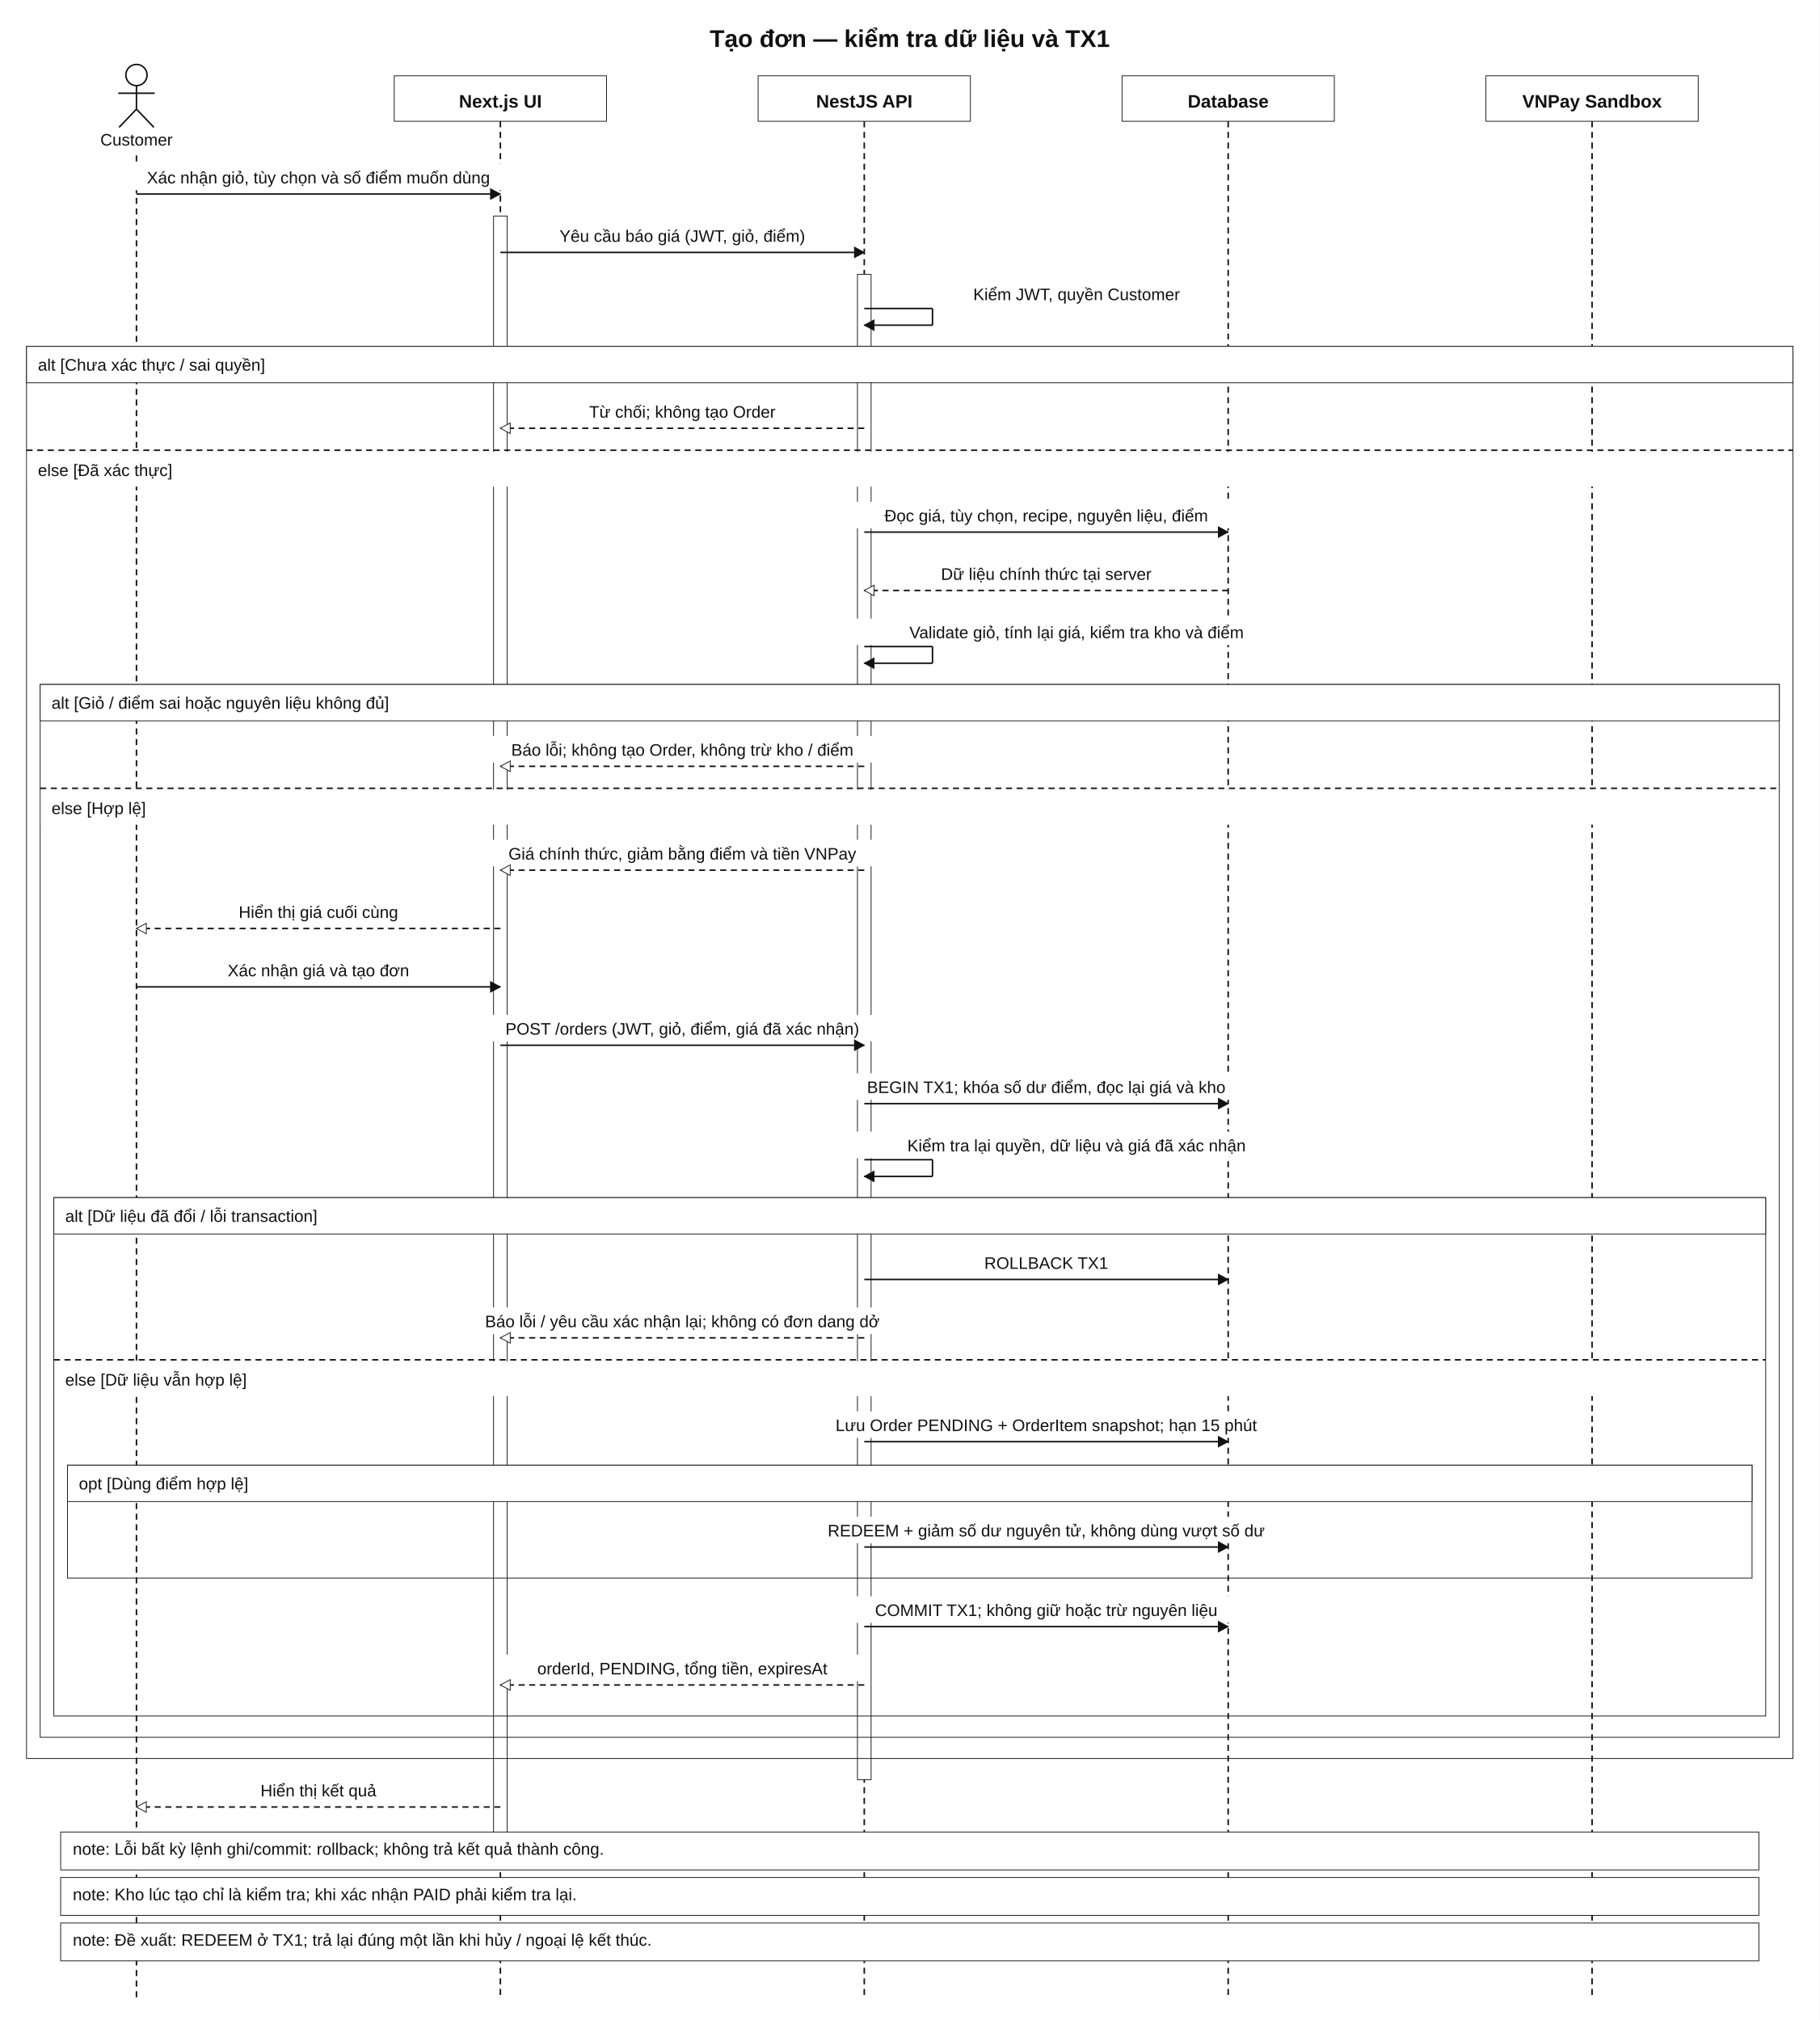
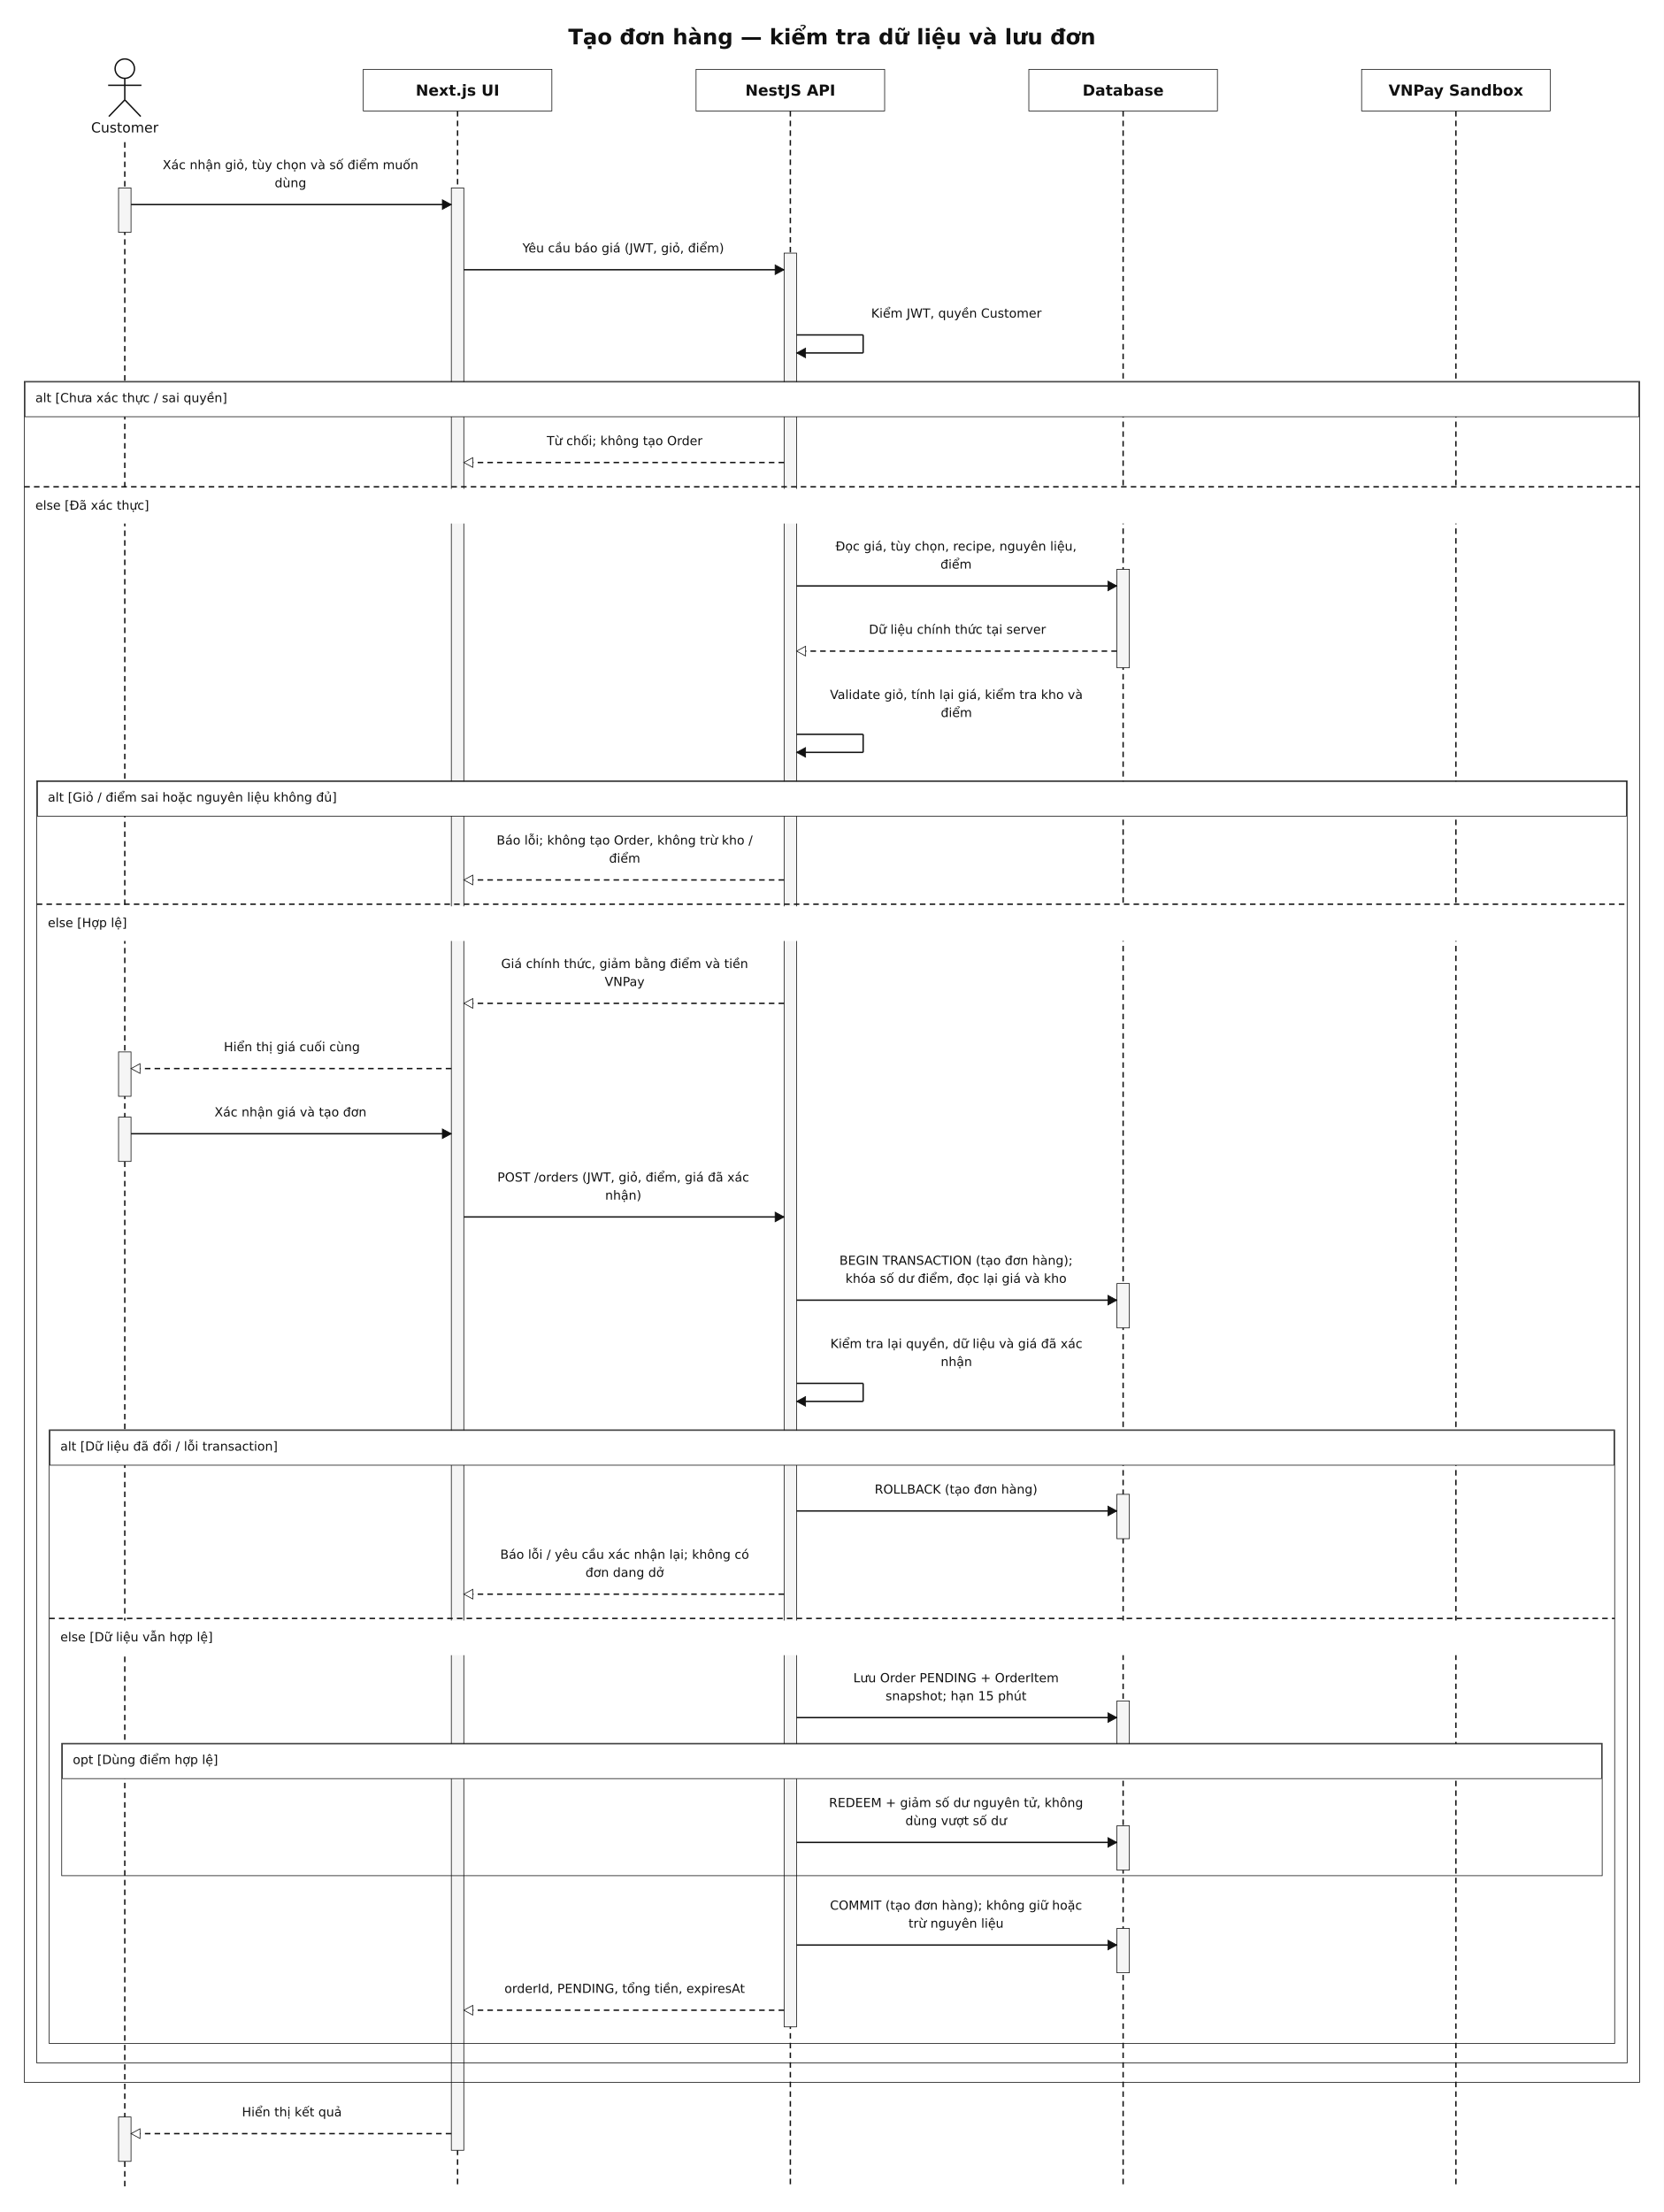
- <svg xmlns="http://www.w3.org/2000/svg" width="2400" height="2665" viewBox="0 0 2400 2665">
+ <svg xmlns="http://www.w3.org/2000/svg" width="2400" height="3190" viewBox="0 0 2400 3190">
  <rect width="100%" height="100%" fill="white" />
-   <line x1="180" y1="205" x2="180" y2="2635" stroke="#111111" stroke-width="2" stroke-dasharray="8 6" />
+   <line x1="180" y1="205" x2="180" y2="3155" stroke="#111111" stroke-width="2" stroke-dasharray="8 6" />
  <ellipse cx="180.0" cy="99.0" rx="14.0" ry="14.0" fill="white" stroke="#111111" stroke-width="2" />
  <line x1="180" y1="113" x2="180" y2="144" stroke="#111111" stroke-width="2" />
  <line x1="156" y1="123" x2="204" y2="123" stroke="#111111" stroke-width="2" />
  <line x1="180" y1="144" x2="157" y2="168" stroke="#111111" stroke-width="2" />
  <line x1="180" y1="144" x2="203" y2="168" stroke="#111111" stroke-width="2" />
-   <text x="180.0" y="192" fill="#111111" font-family="Arial, sans-serif" font-size="22" font-weight="normal" text-anchor="middle">Customer</text>
-   <line x1="660" y1="160" x2="660" y2="2635" stroke="#111111" stroke-width="2" stroke-dasharray="8 6" />
-   <rect x="520" y="100" width="280" height="60" fill="#ffffff" stroke="#111111" />
-   <text x="660.0" y="142" fill="#111111" font-family="Arial, sans-serif" font-size="24" font-weight="bold" text-anchor="middle">Next.js UI</text>
-   <line x1="1140" y1="160" x2="1140" y2="2635" stroke="#111111" stroke-width="2" stroke-dasharray="8 6" />
-   <rect x="1000" y="100" width="280" height="60" fill="#ffffff" stroke="#111111" />
-   <text x="1140.0" y="142" fill="#111111" font-family="Arial, sans-serif" font-size="24" font-weight="bold" text-anchor="middle">NestJS API</text>
-   <line x1="1620" y1="160" x2="1620" y2="2635" stroke="#111111" stroke-width="2" stroke-dasharray="8 6" />
-   <rect x="1480" y="100" width="280" height="60" fill="#ffffff" stroke="#111111" />
-   <text x="1620.0" y="142" fill="#111111" font-family="Arial, sans-serif" font-size="24" font-weight="bold" text-anchor="middle">Database</text>
-   <line x1="2100" y1="160" x2="2100" y2="2635" stroke="#111111" stroke-width="2" stroke-dasharray="8 6" />
-   <rect x="1960" y="100" width="280" height="60" fill="#ffffff" stroke="#111111" />
-   <text x="2100.0" y="142" fill="#111111" font-family="Arial, sans-serif" font-size="24" font-weight="bold" text-anchor="middle">VNPay Sandbox</text>
-   <rect x="1131" y="362" width="18" height="1986" fill="#ffffff" stroke="#111111" />
-   <rect x="651" y="285" width="18" height="2140" fill="#ffffff" stroke="#111111" />
-   <rect x="147.0" y="216" width="546" height="35" fill="#ffffff" stroke="none" />
-   <text x="420.0" y="242" fill="#111111" font-family="Arial, sans-serif" font-size="22" font-weight="normal" text-anchor="middle">Xác nhận giỏ, tùy chọn và số điểm muốn dùng</text>
-   <line x1="180" y1="256" x2="660" y2="256" stroke="#111111" stroke-width="2" />
-   <polygon points="660,256 647,249 647,263" fill="#111111" stroke="#111111" />
-   <rect x="693.0" y="293" width="414" height="35" fill="#ffffff" stroke="none" />
-   <text x="900.0" y="319" fill="#111111" font-family="Arial, sans-serif" font-size="22" font-weight="normal" text-anchor="middle">Yêu cầu báo giá (JWT, giỏ, điểm)</text>
-   <line x1="660" y1="333" x2="1140" y2="333" stroke="#111111" stroke-width="2" />
-   <polygon points="1140,333 1127,326 1127,340" fill="#111111" stroke="#111111" />
-   <rect x="1230.0" y="370" width="380" height="35" fill="#ffffff" stroke="none" />
-   <text x="1420.0" y="396" fill="#111111" font-family="Arial, sans-serif" font-size="22" font-weight="normal" text-anchor="middle">Kiểm JWT, quyền Customer</text>
-   <line x1="1140" y1="407" x2="1230" y2="407" stroke="#111111" stroke-width="2" />
-   <line x1="1230" y1="407" x2="1230" y2="429" stroke="#111111" stroke-width="2" />
-   <line x1="1230" y1="429" x2="1140" y2="429" stroke="#111111" stroke-width="2" />
-   <polygon points="1140,429 1153,422 1153,436" fill="#111111" stroke="#111111" />
-   <rect x="35" y="457" width="2330" height="1863" fill="none" stroke="#111111" />
-   <rect x="35" y="457" width="2330" height="48" fill="#ffffff" stroke="#111111" />
-   <text x="50" y="489" fill="#111111" font-family="Arial, sans-serif" font-size="22" font-weight="normal" text-anchor="start">alt  [Chưa xác thực / sai quyền]</text>
-   <rect x="710.0" y="525" width="380" height="35" fill="#ffffff" stroke="none" />
-   <text x="900.0" y="551" fill="#111111" font-family="Arial, sans-serif" font-size="22" font-weight="normal" text-anchor="middle">Từ chối; không tạo Order</text>
-   <line x1="1140" y1="565" x2="660" y2="565" stroke="#111111" stroke-width="2" stroke-dasharray="8 6" />
-   <polygon points="660,565 673,558 673,572" fill="white" stroke="#111111" />
-   <line x1="35" y1="594" x2="2365" y2="594" stroke="#111111" stroke-width="2" stroke-dasharray="8 6" />
-   <rect x="36" y="596" width="2328" height="46" fill="#ffffff" stroke="none" />
-   <text x="50" y="628" fill="#111111" font-family="Arial, sans-serif" font-size="22" font-weight="normal" text-anchor="start">else  [Đã xác thực]</text>
-   <rect x="1101.0" y="662" width="558" height="35" fill="#ffffff" stroke="none" />
-   <text x="1380.0" y="688" fill="#111111" font-family="Arial, sans-serif" font-size="22" font-weight="normal" text-anchor="middle">Đọc giá, tùy chọn, recipe, nguyên liệu, điểm</text>
-   <line x1="1140" y1="702" x2="1620" y2="702" stroke="#111111" stroke-width="2" />
-   <polygon points="1620,702 1607,695 1607,709" fill="#111111" stroke="#111111" />
-   <rect x="1190.0" y="739" width="380" height="35" fill="#ffffff" stroke="none" />
-   <text x="1380.0" y="765" fill="#111111" font-family="Arial, sans-serif" font-size="22" font-weight="normal" text-anchor="middle">Dữ liệu chính thức tại server</text>
-   <line x1="1620" y1="779" x2="1140" y2="779" stroke="#111111" stroke-width="2" stroke-dasharray="8 6" />
-   <polygon points="1140,779 1153,772 1153,786" fill="white" stroke="#111111" />
-   <rect x="1117.0" y="816" width="606" height="35" fill="#ffffff" stroke="none" />
-   <text x="1420.0" y="842" fill="#111111" font-family="Arial, sans-serif" font-size="22" font-weight="normal" text-anchor="middle">Validate giỏ, tính lại giá, kiểm tra kho và điểm</text>
-   <line x1="1140" y1="853" x2="1230" y2="853" stroke="#111111" stroke-width="2" />
-   <line x1="1230" y1="853" x2="1230" y2="875" stroke="#111111" stroke-width="2" />
-   <line x1="1230" y1="875" x2="1140" y2="875" stroke="#111111" stroke-width="2" />
-   <polygon points="1140,875 1153,868 1153,882" fill="#111111" stroke="#111111" />
-   <rect x="53" y="903" width="2294" height="1389" fill="none" stroke="#111111" />
-   <rect x="53" y="903" width="2294" height="48" fill="#ffffff" stroke="#111111" />
-   <text x="68" y="935" fill="#111111" font-family="Arial, sans-serif" font-size="22" font-weight="normal" text-anchor="start">alt  [Giỏ / điểm sai hoặc nguyên liệu không đủ]</text>
-   <rect x="609.0" y="971" width="582" height="35" fill="#ffffff" stroke="none" />
-   <text x="900.0" y="997" fill="#111111" font-family="Arial, sans-serif" font-size="22" font-weight="normal" text-anchor="middle">Báo lỗi; không tạo Order, không trừ kho / điểm</text>
-   <line x1="1140" y1="1011" x2="660" y2="1011" stroke="#111111" stroke-width="2" stroke-dasharray="8 6" />
-   <polygon points="660,1011 673,1004 673,1018" fill="white" stroke="#111111" />
-   <line x1="53" y1="1040" x2="2347" y2="1040" stroke="#111111" stroke-width="2" stroke-dasharray="8 6" />
-   <rect x="54" y="1042" width="2292" height="46" fill="#ffffff" stroke="none" />
-   <text x="68" y="1074" fill="#111111" font-family="Arial, sans-serif" font-size="22" font-weight="normal" text-anchor="start">else  [Hợp lệ]</text>
-   <rect x="621.0" y="1108" width="558" height="35" fill="#ffffff" stroke="none" />
-   <text x="900.0" y="1134" fill="#111111" font-family="Arial, sans-serif" font-size="22" font-weight="normal" text-anchor="middle">Giá chính thức, giảm bằng điểm và tiền VNPay</text>
-   <line x1="1140" y1="1148" x2="660" y2="1148" stroke="#111111" stroke-width="2" stroke-dasharray="8 6" />
-   <polygon points="660,1148 673,1141 673,1155" fill="white" stroke="#111111" />
-   <rect x="230.0" y="1185" width="380" height="35" fill="#ffffff" stroke="none" />
-   <text x="420.0" y="1211" fill="#111111" font-family="Arial, sans-serif" font-size="22" font-weight="normal" text-anchor="middle">Hiển thị giá cuối cùng</text>
-   <line x1="660" y1="1225" x2="180" y2="1225" stroke="#111111" stroke-width="2" stroke-dasharray="8 6" />
-   <polygon points="180,1225 193,1218 193,1232" fill="white" stroke="#111111" />
-   <rect x="230.0" y="1262" width="380" height="35" fill="#ffffff" stroke="none" />
-   <text x="420.0" y="1288" fill="#111111" font-family="Arial, sans-serif" font-size="22" font-weight="normal" text-anchor="middle">Xác nhận giá và tạo đơn</text>
-   <line x1="180" y1="1302" x2="660" y2="1302" stroke="#111111" stroke-width="2" />
-   <polygon points="660,1302 647,1295 647,1309" fill="#111111" stroke="#111111" />
-   <rect x="609.0" y="1339" width="582" height="35" fill="#ffffff" stroke="none" />
-   <text x="900.0" y="1365" fill="#111111" font-family="Arial, sans-serif" font-size="22" font-weight="normal" text-anchor="middle">POST /orders (JWT, giỏ, điểm, giá đã xác nhận)</text>
-   <line x1="660" y1="1379" x2="1140" y2="1379" stroke="#111111" stroke-width="2" />
-   <polygon points="1140,1379 1127,1372 1127,1386" fill="#111111" stroke="#111111" />
-   <rect x="1089.0" y="1416" width="582" height="35" fill="#ffffff" stroke="none" />
-   <text x="1380.0" y="1442" fill="#111111" font-family="Arial, sans-serif" font-size="22" font-weight="normal" text-anchor="middle">BEGIN TX1; khóa số dư điểm, đọc lại giá và kho</text>
-   <line x1="1140" y1="1456" x2="1620" y2="1456" stroke="#111111" stroke-width="2" />
-   <polygon points="1620,1456 1607,1449 1607,1463" fill="#111111" stroke="#111111" />
-   <rect x="1129.0" y="1493" width="582" height="35" fill="#ffffff" stroke="none" />
-   <text x="1420.0" y="1519" fill="#111111" font-family="Arial, sans-serif" font-size="22" font-weight="normal" text-anchor="middle">Kiểm tra lại quyền, dữ liệu và giá đã xác nhận</text>
-   <line x1="1140" y1="1530" x2="1230" y2="1530" stroke="#111111" stroke-width="2" />
-   <line x1="1230" y1="1530" x2="1230" y2="1552" stroke="#111111" stroke-width="2" />
-   <line x1="1230" y1="1552" x2="1140" y2="1552" stroke="#111111" stroke-width="2" />
-   <polygon points="1140,1552 1153,1545 1153,1559" fill="#111111" stroke="#111111" />
-   <rect x="71" y="1580" width="2258" height="684" fill="none" stroke="#111111" />
-   <rect x="71" y="1580" width="2258" height="48" fill="#ffffff" stroke="#111111" />
-   <text x="86" y="1612" fill="#111111" font-family="Arial, sans-serif" font-size="22" font-weight="normal" text-anchor="start">alt  [Dữ liệu đã đổi / lỗi transaction]</text>
-   <rect x="1190.0" y="1648" width="380" height="35" fill="#ffffff" stroke="none" />
-   <text x="1380.0" y="1674" fill="#111111" font-family="Arial, sans-serif" font-size="22" font-weight="normal" text-anchor="middle">ROLLBACK TX1</text>
-   <line x1="1140" y1="1688" x2="1620" y2="1688" stroke="#111111" stroke-width="2" />
-   <polygon points="1620,1688 1607,1681 1607,1695" fill="#111111" stroke="#111111" />
-   <rect x="573.0" y="1725" width="654" height="35" fill="#ffffff" stroke="none" />
-   <text x="900.0" y="1751" fill="#111111" font-family="Arial, sans-serif" font-size="22" font-weight="normal" text-anchor="middle">Báo lỗi / yêu cầu xác nhận lại; không có đơn dang dở</text>
-   <line x1="1140" y1="1765" x2="660" y2="1765" stroke="#111111" stroke-width="2" stroke-dasharray="8 6" />
-   <polygon points="660,1765 673,1758 673,1772" fill="white" stroke="#111111" />
-   <line x1="71" y1="1794" x2="2329" y2="1794" stroke="#111111" stroke-width="2" stroke-dasharray="8 6" />
-   <rect x="72" y="1796" width="2256" height="46" fill="#ffffff" stroke="none" />
-   <text x="86" y="1828" fill="#111111" font-family="Arial, sans-serif" font-size="22" font-weight="normal" text-anchor="start">else  [Dữ liệu vẫn hợp lệ]</text>
-   <rect x="1059.0" y="1862" width="642" height="35" fill="#ffffff" stroke="none" />
-   <text x="1380.0" y="1888" fill="#111111" font-family="Arial, sans-serif" font-size="22" font-weight="normal" text-anchor="middle">Lưu Order PENDING + OrderItem snapshot; hạn 15 phút</text>
-   <line x1="1140" y1="1902" x2="1620" y2="1902" stroke="#111111" stroke-width="2" />
-   <polygon points="1620,1902 1607,1895 1607,1909" fill="#111111" stroke="#111111" />
-   <rect x="89" y="1933" width="2222" height="149" fill="none" stroke="#111111" />
-   <rect x="89" y="1933" width="2222" height="48" fill="#ffffff" stroke="#111111" />
-   <text x="104" y="1965" fill="#111111" font-family="Arial, sans-serif" font-size="22" font-weight="normal" text-anchor="start">opt  [Dùng điểm hợp lệ]</text>
-   <rect x="1053.0" y="2001" width="654" height="35" fill="#ffffff" stroke="none" />
-   <text x="1380.0" y="2027" fill="#111111" font-family="Arial, sans-serif" font-size="22" font-weight="normal" text-anchor="middle">REDEEM + giảm số dư nguyên tử, không dùng vượt số dư</text>
-   <line x1="1140" y1="2041" x2="1620" y2="2041" stroke="#111111" stroke-width="2" />
-   <polygon points="1620,2041 1607,2034 1607,2048" fill="#111111" stroke="#111111" />
-   <rect x="1113.0" y="2106" width="534" height="35" fill="#ffffff" stroke="none" />
-   <text x="1380.0" y="2132" fill="#111111" font-family="Arial, sans-serif" font-size="22" font-weight="normal" text-anchor="middle">COMMIT TX1; không giữ hoặc trừ nguyên liệu</text>
-   <line x1="1140" y1="2146" x2="1620" y2="2146" stroke="#111111" stroke-width="2" />
-   <polygon points="1620,2146 1607,2139 1607,2153" fill="#111111" stroke="#111111" />
-   <rect x="657.0" y="2183" width="486" height="35" fill="#ffffff" stroke="none" />
-   <text x="900.0" y="2209" fill="#111111" font-family="Arial, sans-serif" font-size="22" font-weight="normal" text-anchor="middle">orderId, PENDING, tổng tiền, expiresAt</text>
-   <line x1="1140" y1="2223" x2="660" y2="2223" stroke="#111111" stroke-width="2" stroke-dasharray="8 6" />
-   <polygon points="660,2223 673,2216 673,2230" fill="white" stroke="#111111" />
-   <rect x="230.0" y="2344" width="380" height="35" fill="#ffffff" stroke="none" />
-   <text x="420.0" y="2370" fill="#111111" font-family="Arial, sans-serif" font-size="22" font-weight="normal" text-anchor="middle">Hiển thị kết quả</text>
-   <line x1="660" y1="2384" x2="180" y2="2384" stroke="#111111" stroke-width="2" stroke-dasharray="8 6" />
-   <polygon points="180,2384 193,2377 193,2391" fill="white" stroke="#111111" />
-   <rect x="80" y="2417" width="2240" height="50" fill="#ffffff" stroke="#111111" />
-   <text x="96" y="2447" fill="#111111" font-family="Arial, sans-serif" font-size="22" font-weight="normal" text-anchor="start">note: Lỗi bất kỳ lệnh ghi/commit: rollback; không trả kết quả thành công.</text>
-   <rect x="80" y="2477" width="2240" height="50" fill="#ffffff" stroke="#111111" />
-   <text x="96" y="2507" fill="#111111" font-family="Arial, sans-serif" font-size="22" font-weight="normal" text-anchor="start">note: Kho lúc tạo chỉ là kiểm tra; khi xác nhận PAID phải kiểm tra lại.</text>
-   <rect x="80" y="2537" width="2240" height="50" fill="#ffffff" stroke="#111111" />
-   <text x="96" y="2567" fill="#111111" font-family="Arial, sans-serif" font-size="22" font-weight="normal" text-anchor="start">note: Đề xuất: REDEEM ở TX1; trả lại đúng một lần khi hủy / ngoại lệ kết thúc.</text>
-   <text x="1200.0" y="62" fill="#111111" font-family="Arial, sans-serif" font-size="32" font-weight="bold" text-anchor="middle">Tạo đơn — kiểm tra dữ liệu và TX1</text>
+   <text x="180.0" y="191" fill="#111111" font-family="DejaVu Sans, Arial, sans-serif" font-size="20" font-weight="normal" text-anchor="middle">Customer</text>
+   <line x1="660" y1="160" x2="660" y2="3155" stroke="#111111" stroke-width="2" stroke-dasharray="8 6" />
+   <rect x="524" y="100" width="272" height="60" fill="#ffffff" stroke="#111111" />
+   <text x="660.0" y="138" fill="#111111" font-family="DejaVu Sans, Arial, sans-serif" font-size="22" font-weight="bold" text-anchor="middle">Next.js UI</text>
+   <line x1="1140" y1="160" x2="1140" y2="3155" stroke="#111111" stroke-width="2" stroke-dasharray="8 6" />
+   <rect x="1004" y="100" width="272" height="60" fill="#ffffff" stroke="#111111" />
+   <text x="1140.0" y="138" fill="#111111" font-family="DejaVu Sans, Arial, sans-serif" font-size="22" font-weight="bold" text-anchor="middle">NestJS API</text>
+   <line x1="1620" y1="160" x2="1620" y2="3155" stroke="#111111" stroke-width="2" stroke-dasharray="8 6" />
+   <rect x="1484" y="100" width="272" height="60" fill="#ffffff" stroke="#111111" />
+   <text x="1620.0" y="138" fill="#111111" font-family="DejaVu Sans, Arial, sans-serif" font-size="22" font-weight="bold" text-anchor="middle">Database</text>
+   <line x1="2100" y1="160" x2="2100" y2="3155" stroke="#111111" stroke-width="2" stroke-dasharray="8 6" />
+   <rect x="1964" y="100" width="272" height="60" fill="#ffffff" stroke="#111111" />
+   <text x="2100.0" y="138" fill="#111111" font-family="DejaVu Sans, Arial, sans-serif" font-size="22" font-weight="bold" text-anchor="middle">VNPay Sandbox</text>
+   <rect x="171" y="271" width="18" height="64" fill="#f5f5f5" stroke="#111111" />
+   <rect x="1611" y="821" width="18" height="142" fill="#f5f5f5" stroke="#111111" />
+   <rect x="171" y="1517" width="18" height="64" fill="#f5f5f5" stroke="#111111" />
+   <rect x="171" y="1611" width="18" height="64" fill="#f5f5f5" stroke="#111111" />
+   <rect x="1611" y="1851" width="18" height="64" fill="#f5f5f5" stroke="#111111" />
+   <rect x="1611" y="2155" width="18" height="64" fill="#f5f5f5" stroke="#111111" />
+   <rect x="1611" y="2453" width="18" height="64" fill="#f5f5f5" stroke="#111111" />
+   <rect x="1611" y="2633" width="18" height="64" fill="#f5f5f5" stroke="#111111" />
+   <rect x="1611" y="2781" width="18" height="64" fill="#f5f5f5" stroke="#111111" />
+   <rect x="1131" y="365" width="18" height="2558" fill="#f5f5f5" stroke="#111111" />
+   <rect x="651" y="271" width="18" height="2830" fill="#f5f5f5" stroke="#111111" />
+   <rect x="171" y="3053" width="18" height="64" fill="#f5f5f5" stroke="#111111" />
+   <rect x="205" y="220" width="428" height="68" fill="#ffffff" stroke="none" />
+   <text x="419.0" y="244" fill="#111111" font-family="DejaVu Sans, Arial, sans-serif" font-size="18" font-weight="normal" text-anchor="middle">Xác nhận giỏ, tùy chọn và số điểm muốn</text>
+   <text x="419.0" y="270" fill="#111111" font-family="DejaVu Sans, Arial, sans-serif" font-size="18" font-weight="normal" text-anchor="middle">dùng</text>
+   <line x1="189" y1="295" x2="651" y2="295" stroke="#111111" stroke-width="2" />
+   <polygon points="651,295 638,288 638,302" fill="#111111" stroke="#111111" />
+   <rect x="685" y="340" width="428" height="42" fill="#ffffff" stroke="none" />
+   <text x="899.0" y="364" fill="#111111" font-family="DejaVu Sans, Arial, sans-serif" font-size="18" font-weight="normal" text-anchor="middle">Yêu cầu báo giá (JWT, giỏ, điểm)</text>
+   <line x1="669" y1="389" x2="1131" y2="389" stroke="#111111" stroke-width="2" />
+   <polygon points="1131,389 1118,382 1118,396" fill="#111111" stroke="#111111" />
+   <rect x="1168" y="434" width="423" height="42" fill="#ffffff" stroke="none" />
+   <text x="1379.5" y="458" fill="#111111" font-family="DejaVu Sans, Arial, sans-serif" font-size="18" font-weight="normal" text-anchor="middle">Kiểm JWT, quyền Customer</text>
+   <line x1="1149" y1="483" x2="1245" y2="483" stroke="#111111" stroke-width="2" />
+   <line x1="1245" y1="483" x2="1245" y2="509" stroke="#111111" stroke-width="2" />
+   <line x1="1245" y1="509" x2="1149" y2="509" stroke="#111111" stroke-width="2" />
+   <polygon points="1149,509 1162,502 1162,516" fill="#111111" stroke="#111111" />
+   <rect x="36" y="551" width="2328" height="50" fill="#ffffff" stroke="#111111" />
+   <rect x="35" y="550" width="2330" height="2453" fill="none" stroke="#111111" />
+   <text x="51" y="580" fill="#111111" font-family="DejaVu Sans, Arial, sans-serif" font-size="18" font-weight="normal" text-anchor="start">alt [Chưa xác thực / sai quyền]</text>
+   <rect x="687" y="618" width="428" height="42" fill="#ffffff" stroke="none" />
+   <text x="901.0" y="642" fill="#111111" font-family="DejaVu Sans, Arial, sans-serif" font-size="18" font-weight="normal" text-anchor="middle">Từ chối; không tạo Order</text>
+   <line x1="1131" y1="667" x2="669" y2="667" stroke="#111111" stroke-width="2" stroke-dasharray="8 6" />
+   <polygon points="669,667 682,660 682,674" fill="white" stroke="#111111" />
+   <line x1="35" y1="702" x2="2365" y2="702" stroke="#111111" stroke-width="2" stroke-dasharray="8 6" />
+   <rect x="37" y="705" width="2326" height="50" fill="#ffffff" stroke="none" />
+   <text x="51" y="735" fill="#111111" font-family="DejaVu Sans, Arial, sans-serif" font-size="18" font-weight="normal" text-anchor="start">else [Đã xác thực]</text>
+   <rect x="1165" y="770" width="428" height="68" fill="#ffffff" stroke="none" />
+   <text x="1379.0" y="794" fill="#111111" font-family="DejaVu Sans, Arial, sans-serif" font-size="18" font-weight="normal" text-anchor="middle">Đọc giá, tùy chọn, recipe, nguyên liệu,</text>
+   <text x="1379.0" y="820" fill="#111111" font-family="DejaVu Sans, Arial, sans-serif" font-size="18" font-weight="normal" text-anchor="middle">điểm</text>
+   <line x1="1149" y1="845" x2="1611" y2="845" stroke="#111111" stroke-width="2" />
+   <polygon points="1611,845 1598,838 1598,852" fill="#111111" stroke="#111111" />
+   <rect x="1167" y="890" width="428" height="42" fill="#ffffff" stroke="none" />
+   <text x="1381.0" y="914" fill="#111111" font-family="DejaVu Sans, Arial, sans-serif" font-size="18" font-weight="normal" text-anchor="middle">Dữ liệu chính thức tại server</text>
+   <line x1="1611" y1="939" x2="1149" y2="939" stroke="#111111" stroke-width="2" stroke-dasharray="8 6" />
+   <polygon points="1149,939 1162,932 1162,946" fill="white" stroke="#111111" />
+   <rect x="1168" y="984" width="423" height="68" fill="#ffffff" stroke="none" />
+   <text x="1379.5" y="1008" fill="#111111" font-family="DejaVu Sans, Arial, sans-serif" font-size="18" font-weight="normal" text-anchor="middle">Validate giỏ, tính lại giá, kiểm tra kho và</text>
+   <text x="1379.5" y="1034" fill="#111111" font-family="DejaVu Sans, Arial, sans-serif" font-size="18" font-weight="normal" text-anchor="middle">điểm</text>
+   <line x1="1149" y1="1059" x2="1245" y2="1059" stroke="#111111" stroke-width="2" />
+   <line x1="1245" y1="1059" x2="1245" y2="1085" stroke="#111111" stroke-width="2" />
+   <line x1="1245" y1="1085" x2="1149" y2="1085" stroke="#111111" stroke-width="2" />
+   <polygon points="1149,1085 1162,1078 1162,1092" fill="#111111" stroke="#111111" />
+   <rect x="54" y="1127" width="2292" height="50" fill="#ffffff" stroke="#111111" />
+   <rect x="53" y="1126" width="2294" height="1849" fill="none" stroke="#111111" />
+   <text x="69" y="1156" fill="#111111" font-family="DejaVu Sans, Arial, sans-serif" font-size="18" font-weight="normal" text-anchor="start">alt [Giỏ / điểm sai hoặc nguyên liệu không đủ]</text>
+   <rect x="687" y="1194" width="428" height="68" fill="#ffffff" stroke="none" />
+   <text x="901.0" y="1218" fill="#111111" font-family="DejaVu Sans, Arial, sans-serif" font-size="18" font-weight="normal" text-anchor="middle">Báo lỗi; không tạo Order, không trừ kho /</text>
+   <text x="901.0" y="1244" fill="#111111" font-family="DejaVu Sans, Arial, sans-serif" font-size="18" font-weight="normal" text-anchor="middle">điểm</text>
+   <line x1="1131" y1="1269" x2="669" y2="1269" stroke="#111111" stroke-width="2" stroke-dasharray="8 6" />
+   <polygon points="669,1269 682,1262 682,1276" fill="white" stroke="#111111" />
+   <line x1="53" y1="1304" x2="2347" y2="1304" stroke="#111111" stroke-width="2" stroke-dasharray="8 6" />
+   <rect x="55" y="1307" width="2290" height="50" fill="#ffffff" stroke="none" />
+   <text x="69" y="1337" fill="#111111" font-family="DejaVu Sans, Arial, sans-serif" font-size="18" font-weight="normal" text-anchor="start">else [Hợp lệ]</text>
+   <rect x="687" y="1372" width="428" height="68" fill="#ffffff" stroke="none" />
+   <text x="901.0" y="1396" fill="#111111" font-family="DejaVu Sans, Arial, sans-serif" font-size="18" font-weight="normal" text-anchor="middle">Giá chính thức, giảm bằng điểm và tiền</text>
+   <text x="901.0" y="1422" fill="#111111" font-family="DejaVu Sans, Arial, sans-serif" font-size="18" font-weight="normal" text-anchor="middle">VNPay</text>
+   <line x1="1131" y1="1447" x2="669" y2="1447" stroke="#111111" stroke-width="2" stroke-dasharray="8 6" />
+   <polygon points="669,1447 682,1440 682,1454" fill="white" stroke="#111111" />
+   <rect x="207" y="1492" width="428" height="42" fill="#ffffff" stroke="none" />
+   <text x="421.0" y="1516" fill="#111111" font-family="DejaVu Sans, Arial, sans-serif" font-size="18" font-weight="normal" text-anchor="middle">Hiển thị giá cuối cùng</text>
+   <line x1="651" y1="1541" x2="189" y2="1541" stroke="#111111" stroke-width="2" stroke-dasharray="8 6" />
+   <polygon points="189,1541 202,1534 202,1548" fill="white" stroke="#111111" />
+   <rect x="205" y="1586" width="428" height="42" fill="#ffffff" stroke="none" />
+   <text x="419.0" y="1610" fill="#111111" font-family="DejaVu Sans, Arial, sans-serif" font-size="18" font-weight="normal" text-anchor="middle">Xác nhận giá và tạo đơn</text>
+   <line x1="189" y1="1635" x2="651" y2="1635" stroke="#111111" stroke-width="2" />
+   <polygon points="651,1635 638,1628 638,1642" fill="#111111" stroke="#111111" />
+   <rect x="685" y="1680" width="428" height="68" fill="#ffffff" stroke="none" />
+   <text x="899.0" y="1704" fill="#111111" font-family="DejaVu Sans, Arial, sans-serif" font-size="18" font-weight="normal" text-anchor="middle">POST /orders (JWT, giỏ, điểm, giá đã xác</text>
+   <text x="899.0" y="1730" fill="#111111" font-family="DejaVu Sans, Arial, sans-serif" font-size="18" font-weight="normal" text-anchor="middle">nhận)</text>
+   <line x1="669" y1="1755" x2="1131" y2="1755" stroke="#111111" stroke-width="2" />
+   <polygon points="1131,1755 1118,1748 1118,1762" fill="#111111" stroke="#111111" />
+   <rect x="1165" y="1800" width="428" height="68" fill="#ffffff" stroke="none" />
+   <text x="1379.0" y="1824" fill="#111111" font-family="DejaVu Sans, Arial, sans-serif" font-size="18" font-weight="normal" text-anchor="middle">BEGIN TRANSACTION (tạo đơn hàng);</text>
+   <text x="1379.0" y="1850" fill="#111111" font-family="DejaVu Sans, Arial, sans-serif" font-size="18" font-weight="normal" text-anchor="middle">khóa số dư điểm, đọc lại giá và kho</text>
+   <line x1="1149" y1="1875" x2="1611" y2="1875" stroke="#111111" stroke-width="2" />
+   <polygon points="1611,1875 1598,1868 1598,1882" fill="#111111" stroke="#111111" />
+   <rect x="1168" y="1920" width="423" height="68" fill="#ffffff" stroke="none" />
+   <text x="1379.5" y="1944" fill="#111111" font-family="DejaVu Sans, Arial, sans-serif" font-size="18" font-weight="normal" text-anchor="middle">Kiểm tra lại quyền, dữ liệu và giá đã xác</text>
+   <text x="1379.5" y="1970" fill="#111111" font-family="DejaVu Sans, Arial, sans-serif" font-size="18" font-weight="normal" text-anchor="middle">nhận</text>
+   <line x1="1149" y1="1995" x2="1245" y2="1995" stroke="#111111" stroke-width="2" />
+   <line x1="1245" y1="1995" x2="1245" y2="2021" stroke="#111111" stroke-width="2" />
+   <line x1="1245" y1="2021" x2="1149" y2="2021" stroke="#111111" stroke-width="2" />
+   <polygon points="1149,2021 1162,2014 1162,2028" fill="#111111" stroke="#111111" />
+   <rect x="72" y="2063" width="2256" height="50" fill="#ffffff" stroke="#111111" />
+   <rect x="71" y="2062" width="2258" height="885" fill="none" stroke="#111111" />
+   <text x="87" y="2092" fill="#111111" font-family="DejaVu Sans, Arial, sans-serif" font-size="18" font-weight="normal" text-anchor="start">alt [Dữ liệu đã đổi / lỗi transaction]</text>
+   <rect x="1165" y="2130" width="428" height="42" fill="#ffffff" stroke="none" />
+   <text x="1379.0" y="2154" fill="#111111" font-family="DejaVu Sans, Arial, sans-serif" font-size="18" font-weight="normal" text-anchor="middle">ROLLBACK (tạo đơn hàng)</text>
+   <line x1="1149" y1="2179" x2="1611" y2="2179" stroke="#111111" stroke-width="2" />
+   <polygon points="1611,2179 1598,2172 1598,2186" fill="#111111" stroke="#111111" />
+   <rect x="687" y="2224" width="428" height="68" fill="#ffffff" stroke="none" />
+   <text x="901.0" y="2248" fill="#111111" font-family="DejaVu Sans, Arial, sans-serif" font-size="18" font-weight="normal" text-anchor="middle">Báo lỗi / yêu cầu xác nhận lại; không có</text>
+   <text x="901.0" y="2274" fill="#111111" font-family="DejaVu Sans, Arial, sans-serif" font-size="18" font-weight="normal" text-anchor="middle">đơn dang dở</text>
+   <line x1="1131" y1="2299" x2="669" y2="2299" stroke="#111111" stroke-width="2" stroke-dasharray="8 6" />
+   <polygon points="669,2299 682,2292 682,2306" fill="white" stroke="#111111" />
+   <line x1="71" y1="2334" x2="2329" y2="2334" stroke="#111111" stroke-width="2" stroke-dasharray="8 6" />
+   <rect x="73" y="2337" width="2254" height="50" fill="#ffffff" stroke="none" />
+   <text x="87" y="2367" fill="#111111" font-family="DejaVu Sans, Arial, sans-serif" font-size="18" font-weight="normal" text-anchor="start">else [Dữ liệu vẫn hợp lệ]</text>
+   <rect x="1165" y="2402" width="428" height="68" fill="#ffffff" stroke="none" />
+   <text x="1379.0" y="2426" fill="#111111" font-family="DejaVu Sans, Arial, sans-serif" font-size="18" font-weight="normal" text-anchor="middle">Lưu Order PENDING + OrderItem</text>
+   <text x="1379.0" y="2452" fill="#111111" font-family="DejaVu Sans, Arial, sans-serif" font-size="18" font-weight="normal" text-anchor="middle">snapshot; hạn 15 phút</text>
+   <line x1="1149" y1="2477" x2="1611" y2="2477" stroke="#111111" stroke-width="2" />
+   <polygon points="1611,2477 1598,2470 1598,2484" fill="#111111" stroke="#111111" />
+   <rect x="90" y="2515" width="2220" height="50" fill="#ffffff" stroke="#111111" />
+   <rect x="89" y="2514" width="2222" height="191" fill="none" stroke="#111111" />
+   <text x="105" y="2544" fill="#111111" font-family="DejaVu Sans, Arial, sans-serif" font-size="18" font-weight="normal" text-anchor="start">opt [Dùng điểm hợp lệ]</text>
+   <rect x="1165" y="2582" width="428" height="68" fill="#ffffff" stroke="none" />
+   <text x="1379.0" y="2606" fill="#111111" font-family="DejaVu Sans, Arial, sans-serif" font-size="18" font-weight="normal" text-anchor="middle">REDEEM + giảm số dư nguyên tử, không</text>
+   <text x="1379.0" y="2632" fill="#111111" font-family="DejaVu Sans, Arial, sans-serif" font-size="18" font-weight="normal" text-anchor="middle">dùng vượt số dư</text>
+   <line x1="1149" y1="2657" x2="1611" y2="2657" stroke="#111111" stroke-width="2" />
+   <polygon points="1611,2657 1598,2650 1598,2664" fill="#111111" stroke="#111111" />
+   <rect x="1165" y="2730" width="428" height="68" fill="#ffffff" stroke="none" />
+   <text x="1379.0" y="2754" fill="#111111" font-family="DejaVu Sans, Arial, sans-serif" font-size="18" font-weight="normal" text-anchor="middle">COMMIT (tạo đơn hàng); không giữ hoặc</text>
+   <text x="1379.0" y="2780" fill="#111111" font-family="DejaVu Sans, Arial, sans-serif" font-size="18" font-weight="normal" text-anchor="middle">trừ nguyên liệu</text>
+   <line x1="1149" y1="2805" x2="1611" y2="2805" stroke="#111111" stroke-width="2" />
+   <polygon points="1611,2805 1598,2798 1598,2812" fill="#111111" stroke="#111111" />
+   <rect x="687" y="2850" width="428" height="42" fill="#ffffff" stroke="none" />
+   <text x="901.0" y="2874" fill="#111111" font-family="DejaVu Sans, Arial, sans-serif" font-size="18" font-weight="normal" text-anchor="middle">orderId, PENDING, tổng tiền, expiresAt</text>
+   <line x1="1131" y1="2899" x2="669" y2="2899" stroke="#111111" stroke-width="2" stroke-dasharray="8 6" />
+   <polygon points="669,2899 682,2892 682,2906" fill="white" stroke="#111111" />
+   <rect x="207" y="3028" width="428" height="42" fill="#ffffff" stroke="none" />
+   <text x="421.0" y="3052" fill="#111111" font-family="DejaVu Sans, Arial, sans-serif" font-size="18" font-weight="normal" text-anchor="middle">Hiển thị kết quả</text>
+   <line x1="651" y1="3077" x2="189" y2="3077" stroke="#111111" stroke-width="2" stroke-dasharray="8 6" />
+   <polygon points="189,3077 202,3070 202,3084" fill="white" stroke="#111111" />
+   <text x="1200.0" y="64" fill="#111111" font-family="DejaVu Sans, Arial, sans-serif" font-size="31" font-weight="bold" text-anchor="middle">Tạo đơn hàng — kiểm tra dữ liệu và lưu đơn</text>
</svg>
